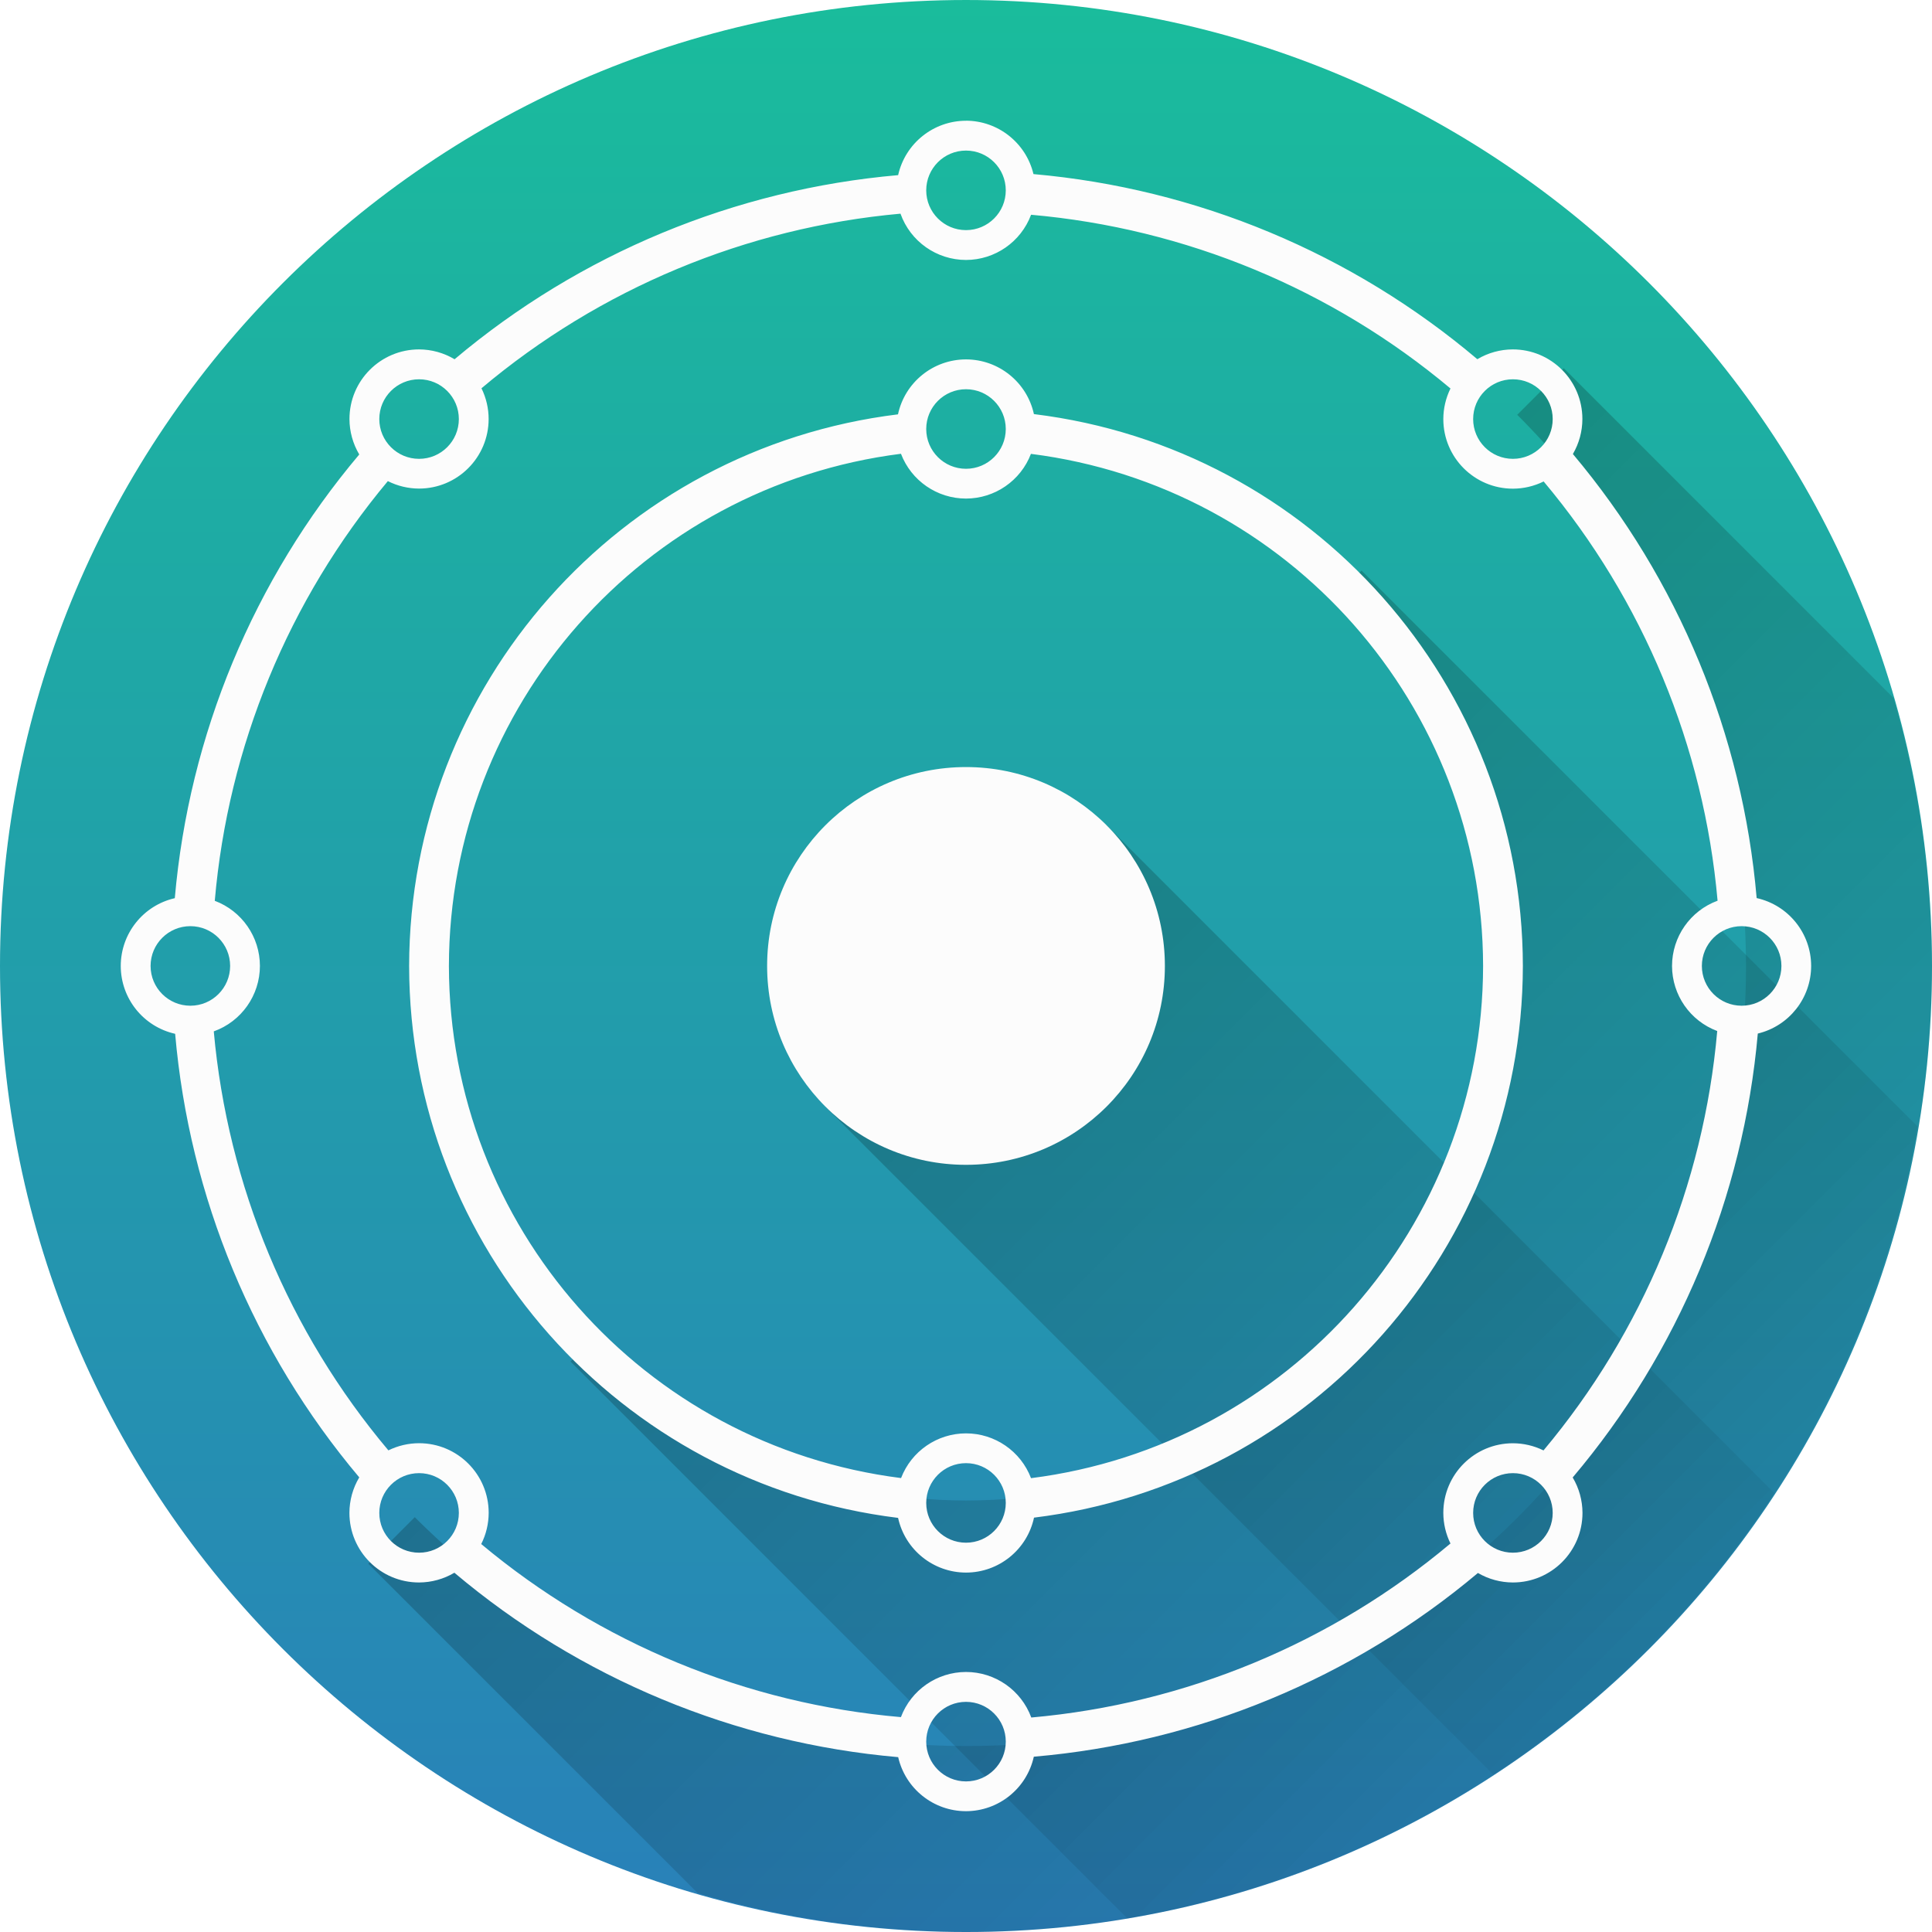
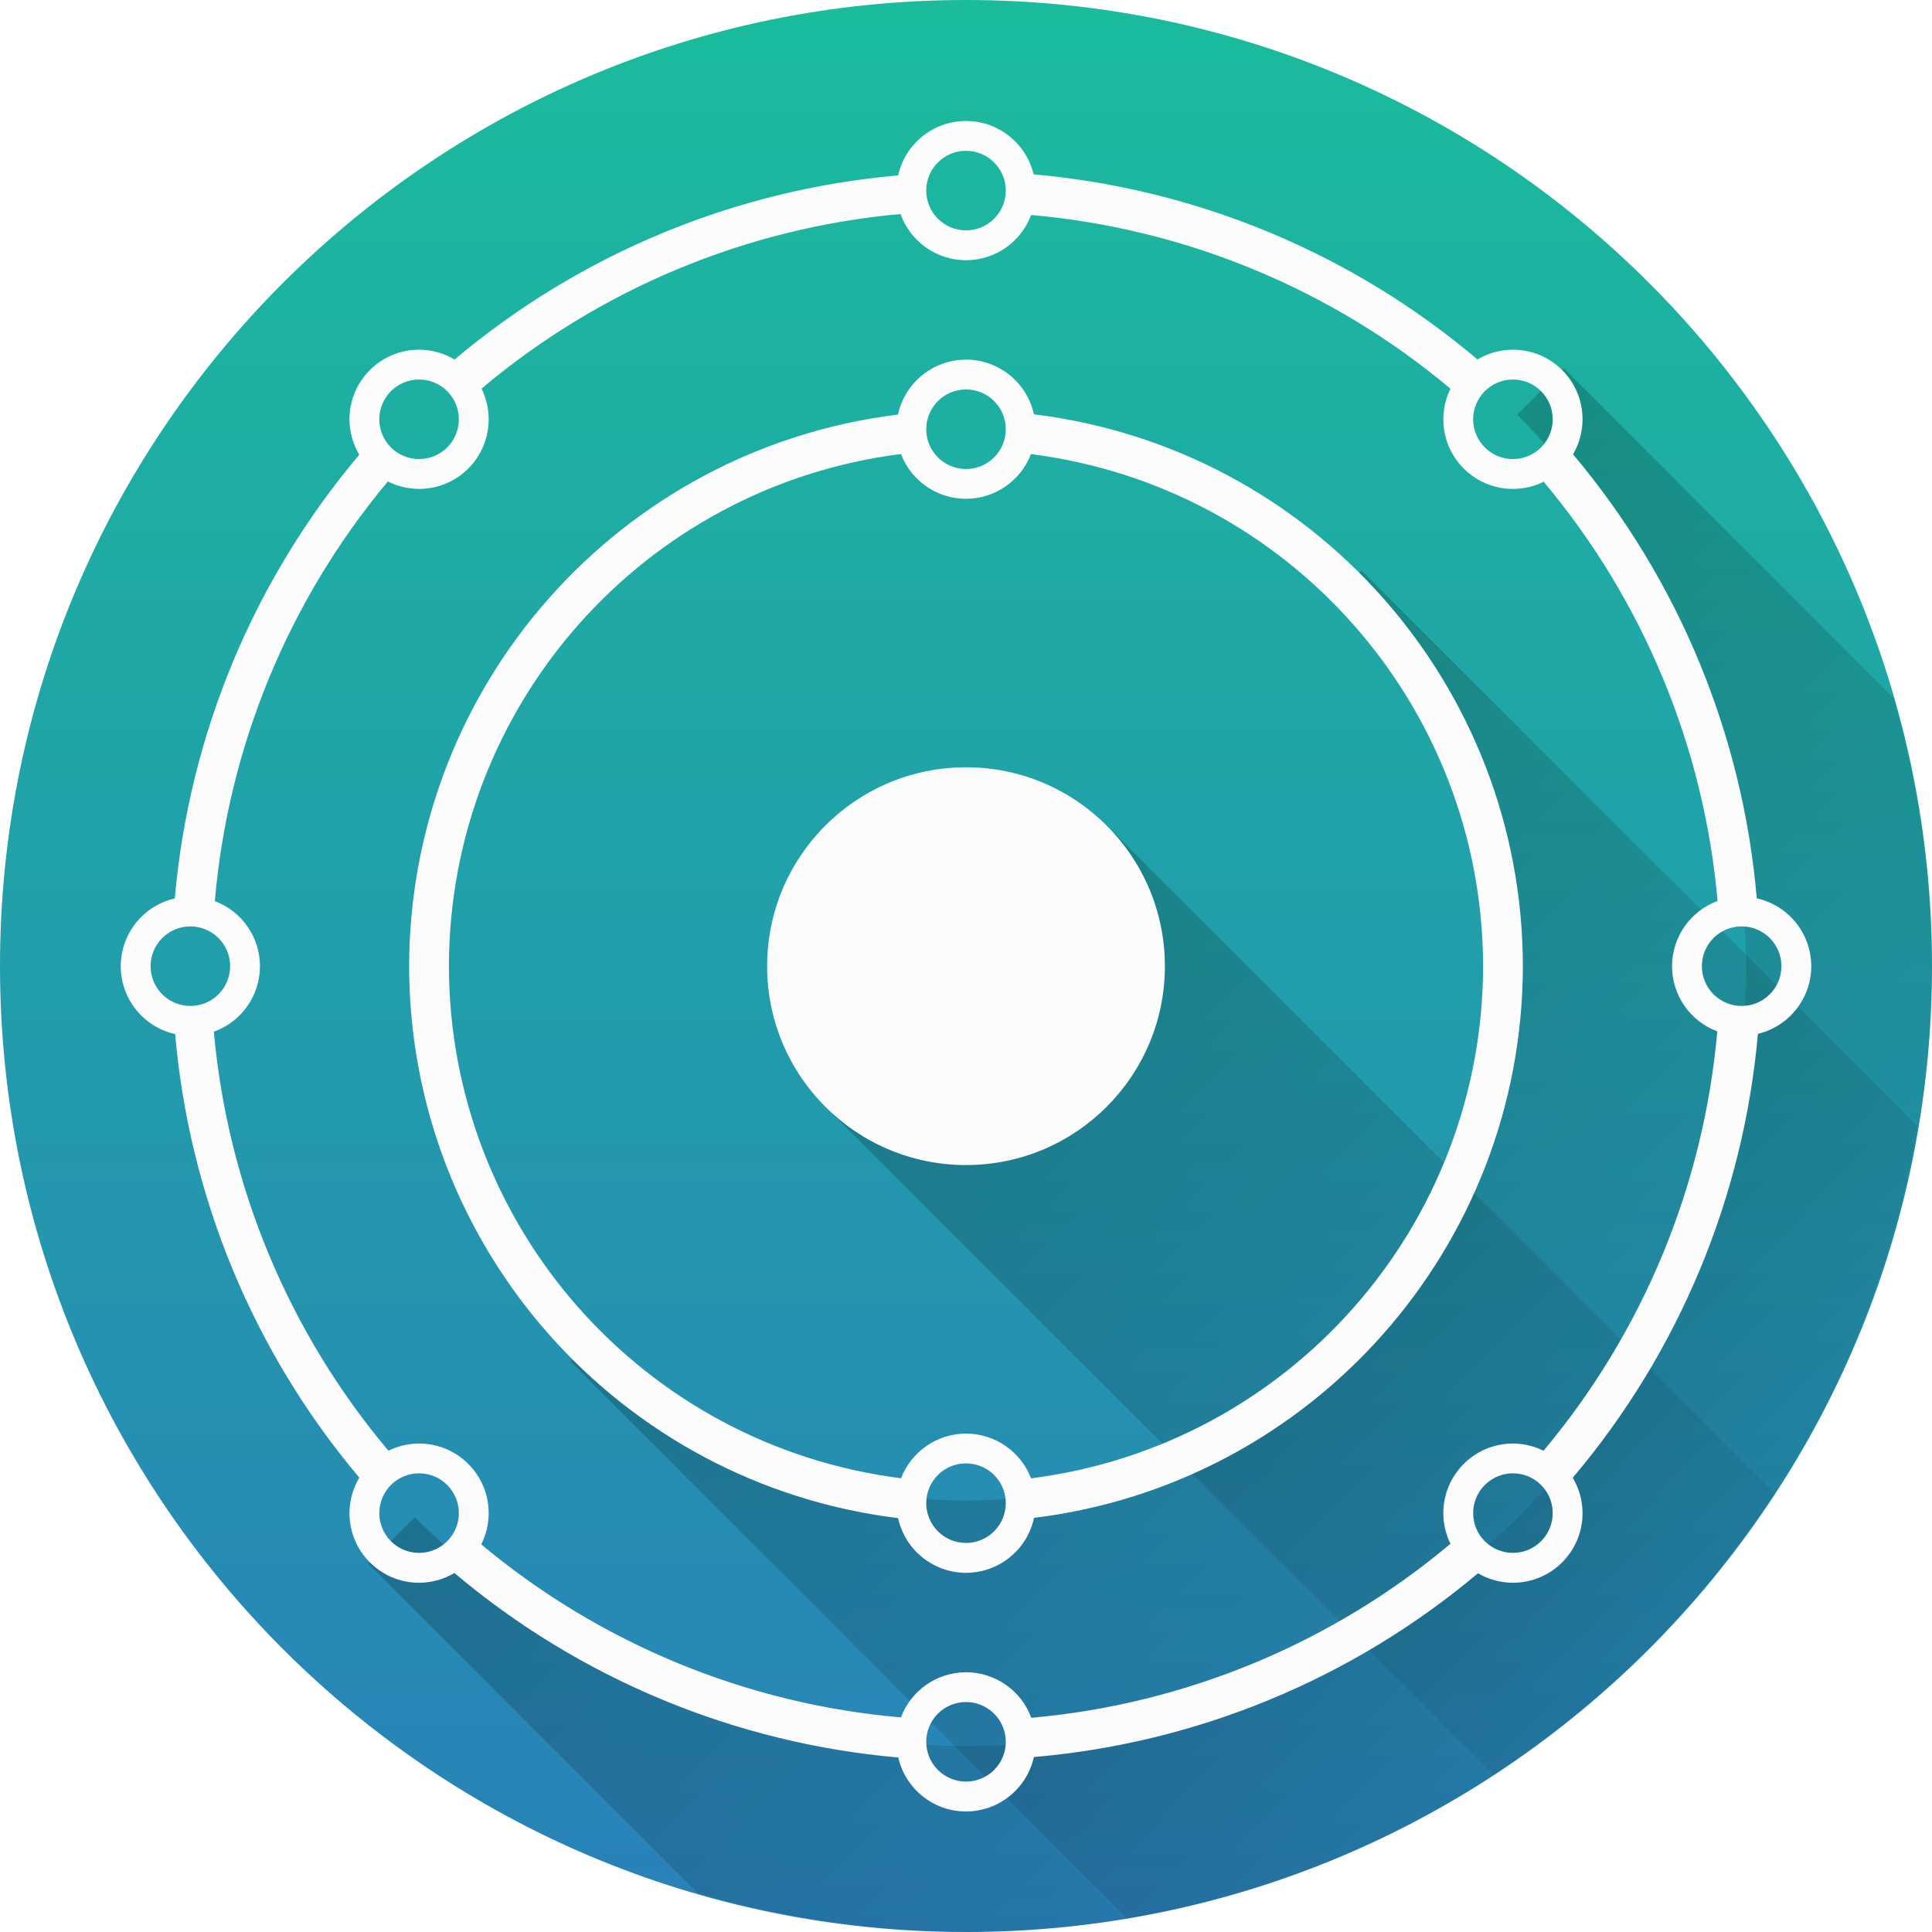
- <svg xmlns="http://www.w3.org/2000/svg" xmlns:xlink="http://www.w3.org/1999/xlink" width="48" height="48" viewBox="0 0 48 48" id="svg12241" version="1.1">
-   <defs id="defs12243">
-     <linearGradient id="linearGradient4148">
-       <stop style="stop-color:#000000;stop-opacity:1;" offset="0" id="stop4150" />
-       <stop style="stop-color:#000000;stop-opacity:0;" offset="1" id="stop4152" />
+ <svg xmlns="http://www.w3.org/2000/svg" width="48" height="48" viewBox="0 0 48 48">
+   <defs>
+     <linearGradient id="b">
+       <stop offset="0" style="stop-color:#000;stop-opacity:1" />
+       <stop offset="1" style="stop-color:#000;stop-opacity:0" />
    </linearGradient>
-     <linearGradient id="linearGradient4138">
-       <stop style="stop-color:#1abc9c;stop-opacity:1" offset="0" id="stop4140" />
-       <stop style="stop-color:#2980b9;stop-opacity:1" offset="1" id="stop4142" />
+     <linearGradient id="a">
+       <stop offset="0" style="stop-color:#1abc9c;stop-opacity:1" />
+       <stop offset="1" style="stop-color:#2980b9;stop-opacity:1" />
    </linearGradient>
-     <linearGradient xlink:href="#linearGradient4138" id="linearGradient4144" x1="25" y1="1004.362" x2="25" y2="1052.362" gradientUnits="userSpaceOnUse" />
-     <linearGradient xlink:href="#linearGradient4148" id="linearGradient4154" x1="24" y1="1028.362" x2="49" y2="1028.362" gradientUnits="userSpaceOnUse" gradientTransform="matrix(0.8734848,0.8734848,-0.8734848,0.8734848,901.2952,-895.2224)" />
-     <linearGradient xlink:href="#linearGradient4148" id="linearGradient4154-3" x1="24" y1="1028.362" x2="49" y2="1028.362" gradientUnits="userSpaceOnUse" gradientTransform="matrix(0.8734848,0.8734848,-2.456665,2.456665,2529.378,-2523.305)" />
-     <linearGradient xlink:href="#linearGradient4148" id="linearGradient4154-3-4" x1="24" y1="1028.362" x2="49" y2="1028.362" gradientUnits="userSpaceOnUse" gradientTransform="matrix(0.8734848,0.8734848,-3.712284,3.712284,3820.61,-3814.537)" />
+     <linearGradient id="c" x1="25" x2="25" y1="1004.362" y2="1052.362" gradientUnits="userSpaceOnUse" href="#a" />
+     <linearGradient id="d" x1="24" x2="49" y1="1028.362" y2="1028.362" gradientTransform="rotate(45 1531.277 640.348)scale(1.2353)" gradientUnits="userSpaceOnUse" href="#b" />
+     <linearGradient id="e" x1="24" x2="49" y1="1028.362" y2="1028.362" gradientTransform="rotate(45 4310.588 1791.577)scale(1.2353 3.47425)" gradientUnits="userSpaceOnUse" href="#b" />
+     <linearGradient id="f" x1="24" x2="49" y1="1028.362" y2="1028.362" gradientTransform="rotate(45 6514.858 2704.615)scale(1.2353 5.24996)" gradientUnits="userSpaceOnUse" href="#b" />
  </defs>
-   <g id="layer1" transform="translate(0,-1004.362)">
-     <circle style="color:#000000;clip-rule:nonzero;display:inline;overflow:visible;visibility:visible;opacity:1;isolation:auto;mix-blend-mode:normal;color-interpolation:sRGB;color-interpolation-filters:linearRGB;solid-color:#000000;solid-opacity:1;fill:url(#linearGradient4144);fill-opacity:1;fill-rule:evenodd;stroke:none;stroke-width:20;stroke-linecap:butt;stroke-linejoin:miter;stroke-miterlimit:4;stroke-dasharray:none;stroke-dashoffset:0;stroke-opacity:1;marker:none;color-rendering:auto;image-rendering:auto;shape-rendering:auto;text-rendering:auto;enable-background:accumulate" id="path4136" cx="24" cy="1028.362" r="24" />
-     <g id="g4150" transform="matrix(1.235294,0,0,1.235294,-5.647059,-241.9676)">
-       <path style="color:#000000;clip-rule:nonzero;display:inline;overflow:visible;visibility:visible;opacity:0.2;isolation:auto;mix-blend-mode:normal;color-interpolation:sRGB;color-interpolation-filters:linearRGB;solid-color:#000000;solid-opacity:1;fill:url(#linearGradient4154);fill-opacity:1;fill-rule:evenodd;stroke:none;stroke-width:20;stroke-linecap:butt;stroke-linejoin:miter;stroke-miterlimit:4;stroke-dasharray:none;stroke-dashoffset:0;stroke-opacity:1;marker:none;color-rendering:auto;image-rendering:auto;shape-rendering:auto;text-rendering:auto;enable-background:accumulate" d="M 27.494 20.506 L 20.506 27.494 L 37.107 44.094 A 24 24 0 0 0 44.086 37.098 L 27.494 20.506 z " transform="matrix(0.8095238,0,0,0.8095238,4.571429,1008.934)" id="rect4146" />
-       <path style="color:#000000;clip-rule:nonzero;display:inline;overflow:visible;visibility:visible;opacity:0.2;isolation:auto;mix-blend-mode:normal;color-interpolation:sRGB;color-interpolation-filters:linearRGB;solid-color:#000000;solid-opacity:1;fill:url(#linearGradient4154-3);fill-opacity:1;fill-rule:evenodd;stroke:none;stroke-width:20;stroke-linecap:butt;stroke-linejoin:miter;stroke-miterlimit:4;stroke-dasharray:none;stroke-dashoffset:0;stroke-opacity:1;marker:none;color-rendering:auto;image-rendering:auto;shape-rendering:auto;text-rendering:auto;enable-background:accumulate" d="M 33.826 14.174 L 33.385 14.615 A 13.279 13.279 0 0 1 37.279 24 A 13.279 13.279 0 0 1 24 37.279 A 13.279 13.279 0 0 1 14.615 33.385 L 14.174 33.826 L 28.006 47.66 A 24 24 0 0 0 47.641 27.986 L 33.826 14.174 z " transform="matrix(0.8095238,0,0,0.8095238,4.571429,1008.934)" id="rect4146-1" />
-       <path style="color:#000000;clip-rule:nonzero;display:inline;overflow:visible;visibility:visible;opacity:0.2;isolation:auto;mix-blend-mode:normal;color-interpolation:sRGB;color-interpolation-filters:linearRGB;solid-color:#000000;solid-opacity:1;fill:url(#linearGradient4154-3-4);fill-opacity:1;fill-rule:evenodd;stroke:none;stroke-width:20;stroke-linecap:butt;stroke-linejoin:miter;stroke-miterlimit:4;stroke-dasharray:none;stroke-dashoffset:0;stroke-opacity:1;marker:none;color-rendering:auto;image-rendering:auto;shape-rendering:auto;text-rendering:auto;enable-background:accumulate" d="M 38.85 9.146 L 38.85 9.15 L 37.695 10.305 A 19.379 19.379 0 0 1 43.379 24 A 19.379 19.379 0 0 1 24 43.379 A 19.379 19.379 0 0 1 10.305 37.693 L 9.15 38.85 L 17.338 47.037 A 24 24 0 0 0 24 48 A 24 24 0 0 0 48 24 A 24 24 0 0 0 47.047 17.344 L 38.85 9.146 z " transform="matrix(0.8095238,0,0,0.8095238,4.571429,1008.934)" id="rect4146-1-9" />
-       <path id="path4146-1-4-0" d="m 24,1011.362 a 1.4,1.4 0 0 0 -1.365,1.094 16,16 0 0 0 -8.921,3.703 1.4,1.4 0 0 0 -0.714,-0.198 1.4,1.4 0 0 0 -1.4,1.4 1.4,1.4 0 0 0 0.197,0.713 16,16 0 0 0 -3.71,8.924 1.4,1.4 0 0 0 -1.087,1.363 1.4,1.4 0 0 0 1.094,1.365 16,16 0 0 0 3.703,8.921 1.4,1.4 0 0 0 -0.198,0.714 1.4,1.4 0 0 0 1.4,1.4 1.4,1.4 0 0 0 0.711,-0.196 16,16 0 0 0 8.926,3.709 1.4,1.4 0 0 0 1.363,1.087 1.4,1.4 0 0 0 1.365,-1.096 16,16 0 0 0 8.932,-3.695 1.4,1.4 0 0 0 0.703,0.191 1.4,1.4 0 0 0 1.4,-1.4 1.4,1.4 0 0 0 -0.197,-0.712 16,16 0 0 0 3.723,-8.928 1.4,1.4 0 0 0 1.073,-1.36 1.4,1.4 0 0 0 -1.096,-1.365 16,16 0 0 0 -3.696,-8.931 1.4,1.4 0 0 0 0.191,-0.704 1.4,1.4 0 0 0 -1.4,-1.4 1.4,1.4 0 0 0 -0.713,0.197 16,16 0 0 0 -8.927,-3.723 1.4,1.4 0 0 0 -1.36,-1.074 z m 0,0.6 a 0.8,0.8 0 0 1 0.8,0.8 0.8,0.8 0 0 1 -0.8,0.8 0.8,0.8 0 0 1 -0.8,-0.8 0.8,0.8 0 0 1 0.8,-0.8 z m -1.317,1.271 a 1.4,1.4 0 0 0 1.317,0.929 1.4,1.4 0 0 0 1.309,-0.909 15.2,15.2 0 0 1 8.435,3.494 1.4,1.4 0 0 0 -0.144,0.615 1.4,1.4 0 0 0 1.4,1.4 1.4,1.4 0 0 0 0.618,-0.145 15.2,15.2 0 0 1 3.498,8.432 1.4,1.4 0 0 0 -0.916,1.312 1.4,1.4 0 0 0 0.909,1.309 15.2,15.2 0 0 1 -3.494,8.435 1.4,1.4 0 0 0 -0.615,-0.144 1.4,1.4 0 0 0 -1.4,1.4 1.4,1.4 0 0 0 0.144,0.616 15.2,15.2 0 0 1 -8.431,3.5 1.4,1.4 0 0 0 -1.313,-0.916 1.4,1.4 0 0 0 -1.309,0.908 15.2,15.2 0 0 1 -8.441,-3.481 1.4,1.4 0 0 0 0.15,-0.628 1.4,1.4 0 0 0 -1.4,-1.4 1.4,1.4 0 0 0 -0.617,0.144 15.2,15.2 0 0 1 -3.512,-8.427 1.4,1.4 0 0 0 0.928,-1.317 1.4,1.4 0 0 0 -0.908,-1.309 15.2,15.2 0 0 1 3.481,-8.441 1.4,1.4 0 0 0 0.627,0.15 1.4,1.4 0 0 0 1.4,-1.4 1.4,1.4 0 0 0 -0.144,-0.617 15.2,15.2 0 0 1 8.428,-3.512 z m 1.317,2.929 a 1.4,1.4 0 0 0 -1.368,1.105 11.2,11.2 0 0 0 -9.832,11.095 11.2,11.2 0 0 0 9.834,11.1 1.4,1.4 0 0 0 1.366,1.1 1.4,1.4 0 0 0 1.368,-1.105 11.2,11.2 0 0 0 9.832,-11.095 11.2,11.2 0 0 0 -9.834,-11.1 1.4,1.4 0 0 0 -1.366,-1.1 z M 13,1016.562 a 0.8,0.8 0 0 1 0.8,0.8 0.8,0.8 0 0 1 -0.8,0.8 0.8,0.8 0 0 1 -0.8,-0.8 0.8,0.8 0 0 1 0.8,-0.8 z m 22,0 a 0.8,0.8 0 0 1 0.8,0.8 0.8,0.8 0 0 1 -0.8,0.8 0.8,0.8 0 0 1 -0.8,-0.8 0.8,0.8 0 0 1 0.8,-0.8 z m -11,0.2 a 0.8,0.8 0 0 1 0.8,0.8 0.8,0.8 0 0 1 -0.8,0.8 0.8,0.8 0 0 1 -0.8,-0.8 0.8,0.8 0 0 1 0.8,-0.8 z m -1.308,1.298 a 1.4,1.4 0 0 0 1.308,0.901 1.4,1.4 0 0 0 1.306,-0.899 10.4,10.4 0 0 1 9.094,10.299 10.4,10.4 0 0 1 -9.092,10.302 1.4,1.4 0 0 0 -1.308,-0.901 1.4,1.4 0 0 0 -1.306,0.899 10.4,10.4 0 0 1 -9.094,-10.299 10.4,10.4 0 0 1 9.092,-10.302 z m 1.308,6.301 a 4,4 0 0 0 -4,4 4,4 0 0 0 4,4 4,4 0 0 0 4,-4 4,4 0 0 0 -4,-4 z m -15.6,3.2 a 0.8,0.8 0 0 1 0.8,0.8 0.8,0.8 0 0 1 -0.8,0.8 0.8,0.8 0 0 1 -0.8,-0.8 0.8,0.8 0 0 1 0.8,-0.8 z m 31.2,0 a 0.8,0.8 0 0 1 0.8,0.8 0.8,0.8 0 0 1 -0.8,0.8 0.8,0.8 0 0 1 -0.8,-0.8 0.8,0.8 0 0 1 0.8,-0.8 z m -15.6,10.8 a 0.8,0.8 0 0 1 0.8,0.8 0.8,0.8 0 0 1 -0.8,0.8 0.8,0.8 0 0 1 -0.8,-0.8 0.8,0.8 0 0 1 0.8,-0.8 z M 13,1038.562 a 0.8,0.8 0 0 1 0.8,0.8 0.8,0.8 0 0 1 -0.8,0.8 0.8,0.8 0 0 1 -0.8,-0.8 0.8,0.8 0 0 1 0.8,-0.8 z m 22,0 a 0.8,0.8 0 0 1 0.8,0.8 0.8,0.8 0 0 1 -0.8,0.8 0.8,0.8 0 0 1 -0.8,-0.8 0.8,0.8 0 0 1 0.8,-0.8 z m -11,4.6 a 0.8,0.8 0 0 1 0.8,0.8 0.8,0.8 0 0 1 -0.8,0.8 0.8,0.8 0 0 1 -0.8,-0.8 0.8,0.8 0 0 1 0.8,-0.8 z" style="color:#000000;clip-rule:nonzero;display:inline;overflow:visible;visibility:visible;opacity:1;isolation:auto;mix-blend-mode:normal;color-interpolation:sRGB;color-interpolation-filters:linearRGB;solid-color:#000000;solid-opacity:1;fill:#fcfcfc;fill-opacity:1;fill-rule:evenodd;stroke:none;stroke-width:3;stroke-linecap:round;stroke-linejoin:round;stroke-miterlimit:0.9;stroke-dasharray:none;stroke-dashoffset:0;stroke-opacity:1;color-rendering:auto;image-rendering:auto;shape-rendering:auto;text-rendering:auto;enable-background:accumulate" />
-     </g>
+   <g transform="translate(0 -1004.362)">
+     <circle cx="24" cy="1028.362" r="24" style="color:#000;clip-rule:nonzero;display:inline;overflow:visible;visibility:visible;opacity:1;isolation:auto;mix-blend-mode:normal;color-interpolation:sRGB;color-interpolation-filters:linearRGB;solid-color:#000;solid-opacity:1;fill:url(#c);fill-opacity:1;fill-rule:evenodd;stroke:none;stroke-width:20;stroke-linecap:butt;stroke-linejoin:miter;stroke-miterlimit:4;stroke-dasharray:none;stroke-dashoffset:0;stroke-opacity:1;marker:none;color-rendering:auto;image-rendering:auto;shape-rendering:auto;text-rendering:auto" />
+     <path d="m27.494 20.506-6.988 6.988 16.601 16.6a24 24 0 0 0 6.979-6.996z" style="color:#000;clip-rule:nonzero;display:inline;overflow:visible;visibility:visible;opacity:.2;isolation:auto;mix-blend-mode:normal;color-interpolation:sRGB;color-interpolation-filters:linearRGB;solid-color:#000;solid-opacity:1;fill:url(#d);fill-opacity:1;fill-rule:evenodd;stroke:none;stroke-width:20;stroke-linecap:butt;stroke-linejoin:miter;stroke-miterlimit:4;stroke-dasharray:none;stroke-dashoffset:0;stroke-opacity:1;marker:none;color-rendering:auto;image-rendering:auto;shape-rendering:auto;text-rendering:auto" transform="translate(0 1004.362)" />
+     <path d="m33.826 14.174-.441.441A13.28 13.28 0 0 1 37.279 24 13.28 13.28 0 0 1 24 37.28a13.28 13.28 0 0 1-9.385-3.895l-.441.441L28.006 47.66A24 24 0 0 0 47.64 27.986z" style="color:#000;clip-rule:nonzero;display:inline;overflow:visible;visibility:visible;opacity:.2;isolation:auto;mix-blend-mode:normal;color-interpolation:sRGB;color-interpolation-filters:linearRGB;solid-color:#000;solid-opacity:1;fill:url(#e);fill-opacity:1;fill-rule:evenodd;stroke:none;stroke-width:20;stroke-linecap:butt;stroke-linejoin:miter;stroke-miterlimit:4;stroke-dasharray:none;stroke-dashoffset:0;stroke-opacity:1;marker:none;color-rendering:auto;image-rendering:auto;shape-rendering:auto;text-rendering:auto" transform="translate(0 1004.362)" />
+     <path d="M38.85 9.146v.004l-1.155 1.155A19.38 19.38 0 0 1 43.38 24 19.38 19.38 0 0 1 24 43.379a19.38 19.38 0 0 1-13.695-5.686L9.15 38.85l8.188 8.187A24 24 0 0 0 24 48a24 24 0 0 0 24-24 24 24 0 0 0-.953-6.656z" style="color:#000;clip-rule:nonzero;display:inline;overflow:visible;visibility:visible;opacity:.2;isolation:auto;mix-blend-mode:normal;color-interpolation:sRGB;color-interpolation-filters:linearRGB;solid-color:#000;solid-opacity:1;fill:url(#f);fill-opacity:1;fill-rule:evenodd;stroke:none;stroke-width:20;stroke-linecap:butt;stroke-linejoin:miter;stroke-miterlimit:4;stroke-dasharray:none;stroke-dashoffset:0;stroke-opacity:1;marker:none;color-rendering:auto;image-rendering:auto;shape-rendering:auto;text-rendering:auto" transform="translate(0 1004.362)" />
+     <path d="M24 1011.362a1.4 1.4 0 0 0-1.365 1.095 16 16 0 0 0-8.921 3.703 1.4 1.4 0 0 0-.714-.198 1.4 1.4 0 0 0-1.4 1.4 1.4 1.4 0 0 0 .197.713 16 16 0 0 0-3.71 8.924A1.4 1.4 0 0 0 7 1028.362a1.4 1.4 0 0 0 1.094 1.365 16 16 0 0 0 3.704 8.921 1.4 1.4 0 0 0-.198.714 1.4 1.4 0 0 0 1.4 1.4 1.4 1.4 0 0 0 .711-.196 16 16 0 0 0 8.926 3.71 1.4 1.4 0 0 0 1.363 1.086 1.4 1.4 0 0 0 1.365-1.095 16 16 0 0 0 8.932-3.696 1.4 1.4 0 0 0 .703.191 1.4 1.4 0 0 0 1.4-1.4 1.4 1.4 0 0 0-.197-.712 16 16 0 0 0 3.724-8.928 1.4 1.4 0 0 0 1.073-1.36 1.4 1.4 0 0 0-1.096-1.365 16 16 0 0 0-3.695-8.931 1.4 1.4 0 0 0 .191-.704 1.4 1.4 0 0 0-1.4-1.4 1.4 1.4 0 0 0-.713.197 16 16 0 0 0-8.927-3.723 1.4 1.4 0 0 0-1.36-1.074m0 .6a.8.8 0 0 1 .8.8.8.8 0 0 1-.8.8.8.8 0 0 1-.8-.8.8.8 0 0 1 .8-.8m-1.317 1.271a1.4 1.4 0 0 0 1.317.93 1.4 1.4 0 0 0 1.31-.91 15.2 15.2 0 0 1 8.434 3.494 1.4 1.4 0 0 0-.144.615 1.4 1.4 0 0 0 1.4 1.4 1.4 1.4 0 0 0 .618-.144 15.2 15.2 0 0 1 3.498 8.432 1.4 1.4 0 0 0-.916 1.312 1.4 1.4 0 0 0 .91 1.31 15.2 15.2 0 0 1-3.495 8.435 1.4 1.4 0 0 0-.615-.145 1.4 1.4 0 0 0-1.4 1.4 1.4 1.4 0 0 0 .144.616 15.2 15.2 0 0 1-8.431 3.5 1.4 1.4 0 0 0-1.313-.916 1.4 1.4 0 0 0-1.309.908 15.2 15.2 0 0 1-8.441-3.48 1.4 1.4 0 0 0 .15-.628 1.4 1.4 0 0 0-1.4-1.4 1.4 1.4 0 0 0-.617.144 15.2 15.2 0 0 1-3.511-8.427 1.4 1.4 0 0 0 .928-1.317 1.4 1.4 0 0 0-.908-1.309 15.2 15.2 0 0 1 3.48-8.441 1.4 1.4 0 0 0 .628.15 1.4 1.4 0 0 0 1.4-1.4 1.4 1.4 0 0 0-.144-.617 15.2 15.2 0 0 1 8.427-3.512m1.317 2.93a1.4 1.4 0 0 0-1.368 1.104 11.2 11.2 0 0 0-9.832 11.095 11.2 11.2 0 0 0 9.834 11.1 1.4 1.4 0 0 0 1.366 1.1 1.4 1.4 0 0 0 1.368-1.105 11.2 11.2 0 0 0 9.832-11.095 11.2 11.2 0 0 0-9.834-11.1 1.4 1.4 0 0 0-1.366-1.1m-11 .4a.8.8 0 0 1 .8.8.8.8 0 0 1-.8.8.8.8 0 0 1-.8-.8.8.8 0 0 1 .8-.8m22 0a.8.8 0 0 1 .8.8.8.8 0 0 1-.8.8.8.8 0 0 1-.8-.8.8.8 0 0 1 .8-.8m-11 .2a.8.8 0 0 1 .8.8.8.8 0 0 1-.8.8.8.8 0 0 1-.8-.8.8.8 0 0 1 .8-.8m-1.308 1.298a1.4 1.4 0 0 0 1.308.901 1.4 1.4 0 0 0 1.306-.899 10.4 10.4 0 0 1 9.094 10.3 10.4 10.4 0 0 1-9.092 10.3 1.4 1.4 0 0 0-1.308-.9 1.4 1.4 0 0 0-1.306.898 10.4 10.4 0 0 1-9.094-10.299 10.4 10.4 0 0 1 9.092-10.301m1.308 6.301a4 4 0 0 0-4 4 4 4 0 0 0 4 4 4 4 0 0 0 4-4 4 4 0 0 0-4-4m-15.6 3.2a.8.8 0 0 1 .8.8.8.8 0 0 1-.8.8.8.8 0 0 1-.8-.8.8.8 0 0 1 .8-.8m31.2 0a.8.8 0 0 1 .8.8.8.8 0 0 1-.8.8.8.8 0 0 1-.8-.8.8.8 0 0 1 .8-.8m-15.6 10.8a.8.8 0 0 1 .8.8.8.8 0 0 1-.8.8.8.8 0 0 1-.8-.8.8.8 0 0 1 .8-.8m-11 .2a.8.8 0 0 1 .8.8.8.8 0 0 1-.8.8.8.8 0 0 1-.8-.8.8.8 0 0 1 .8-.8m22 0a.8.8 0 0 1 .8.8.8.8 0 0 1-.8.8.8.8 0 0 1-.8-.8.8.8 0 0 1 .8-.8m-11 4.6a.8.8 0 0 1 .8.8.8.8 0 0 1-.8.8.8.8 0 0 1-.8-.8.8.8 0 0 1 .8-.8" style="color:#000;clip-rule:nonzero;display:inline;overflow:visible;visibility:visible;opacity:1;isolation:auto;mix-blend-mode:normal;color-interpolation:sRGB;color-interpolation-filters:linearRGB;solid-color:#000;solid-opacity:1;fill:#fcfcfc;fill-opacity:1;fill-rule:evenodd;stroke:none;stroke-width:3;stroke-linecap:round;stroke-linejoin:round;stroke-miterlimit:.9;stroke-dasharray:none;stroke-dashoffset:0;stroke-opacity:1;color-rendering:auto;image-rendering:auto;shape-rendering:auto;text-rendering:auto" transform="translate(-5.647 -241.968)scale(1.2353)" />
  </g>
</svg>
